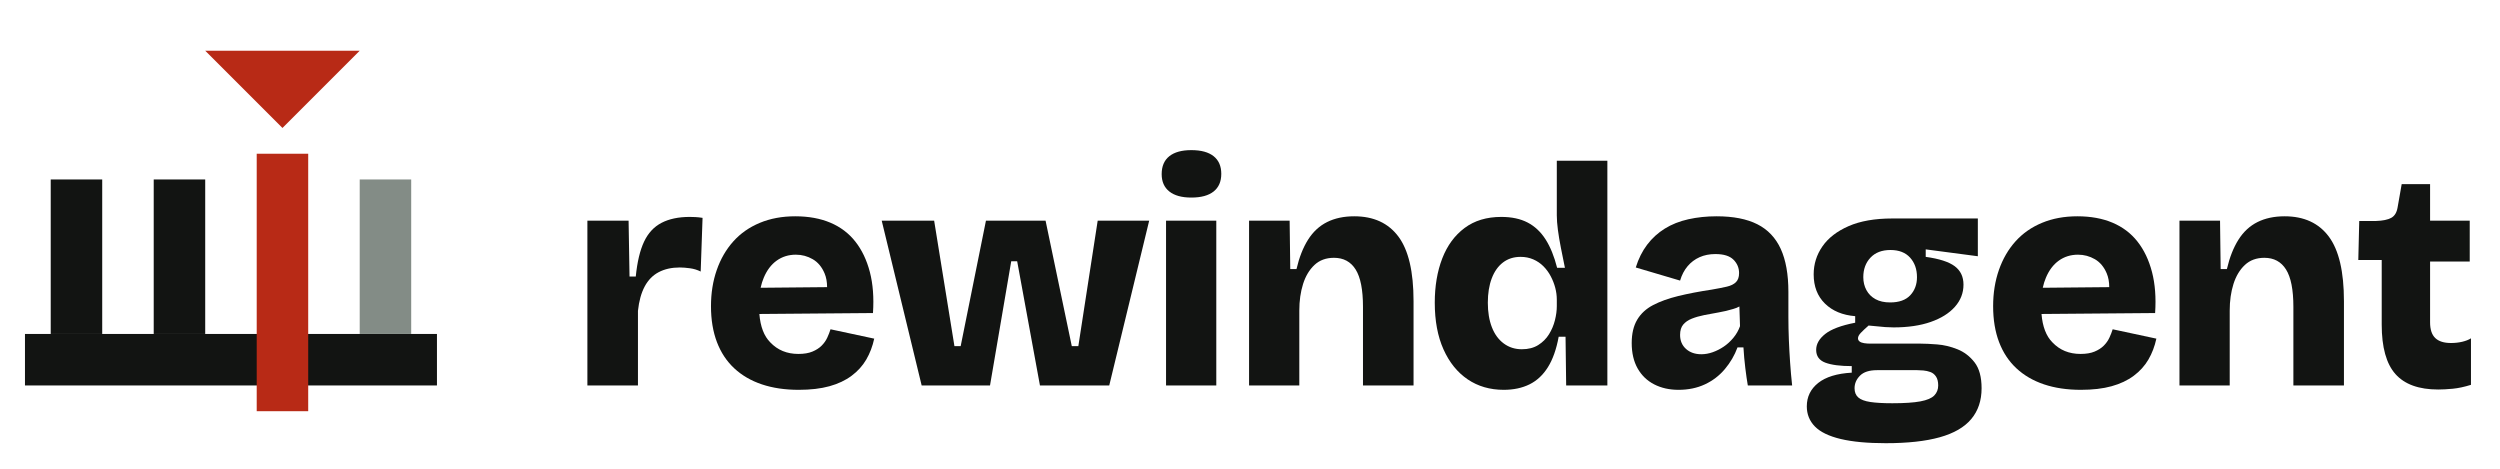
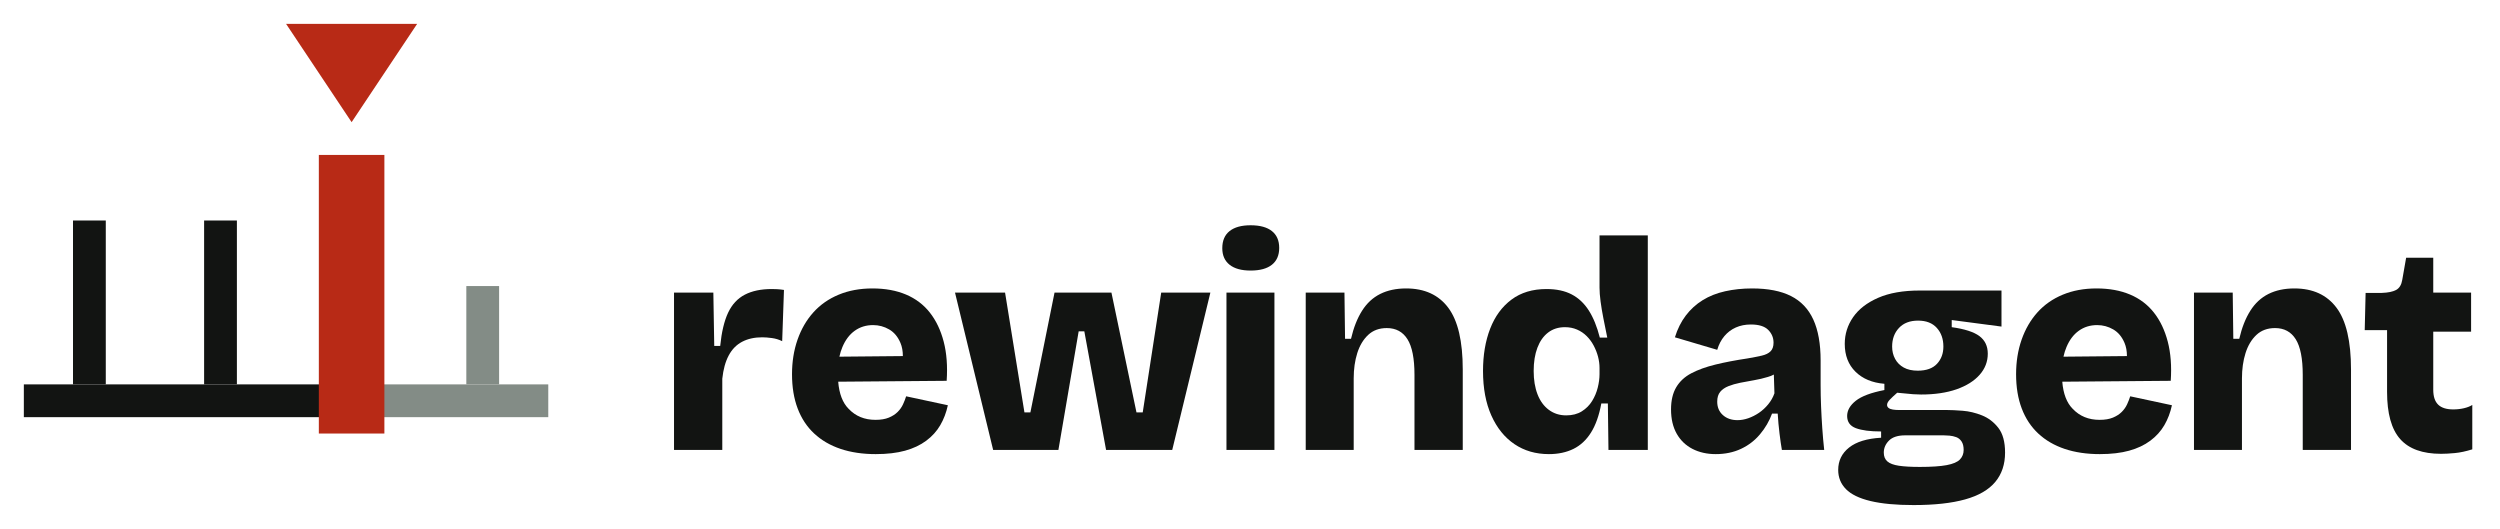
- <svg xmlns="http://www.w3.org/2000/svg" viewBox="0 0 801 150" width="801" height="150" role="img">
-   <g transform="translate(8.000 8.000) scale(8.25)">
-     <rect x="0" y="12" width="16" height="2" fill="#121412" />
-     <rect x="1" y="6" width="2" height="6" fill="#121412" />
-     <rect x="5" y="6" width="2" height="6" fill="#121412" />
-     <rect x="13" y="6" width="2" height="6" fill="#838C86" />
-     <path d="M7 1H13L10 4ZM9 5H11V15H9Z" fill="#B82A16" />
+ <svg xmlns="http://www.w3.org/2000/svg" viewBox="0 0 839 177.5" width="839" height="177.5" role="img">
+   <g transform="translate(8.000 -3.000) scale(11)">
+     <rect x="0" y="12" width="10" height="1" fill="#121412" />
+     <rect x="10" y="12" width="6" height="1" fill="#838C86" />
+     <rect x="1.5" y="7" width="1" height="5" fill="#121412" />
+     <rect x="5.5" y="7" width="1" height="5" fill="#121412" />
+     <rect x="13.5" y="9" width="1" height="3" fill="#838C86" />
+     <path d="M8 1H12L10 4ZM9 5H11V13.5H9Z" fill="#B82A16" />
  </g>
  <g fill="#121412">
-     <path transform="translate(182.000 123.500) scale(0.1 -0.1)" d="M62 0V528H194L197 349H217Q224 419 243.5 460.5Q263 502 299.5 521.0Q336 540 390 540Q398 540 408.0 539.5Q418 539 431 537L425 365Q409 373 390.5 375.5Q372 378 358 378Q319 378 290.5 363.0Q262 348 245.5 317.0Q229 286 224 239V0Z" />
-     <path transform="translate(224.600 123.500) scale(0.1 -0.1)" d="M313 -14Q247 -14 195.0 3.5Q143 21 106.5 55.0Q70 89 51.0 139.0Q32 189 32 254Q32 317 50.5 370.0Q69 423 103.5 461.5Q138 500 188.5 521.0Q239 542 302 542Q366 542 414.5 521.5Q463 501 494.5 461.0Q526 421 541.0 363.5Q556 306 551 232L187 229Q192 168 222 138Q257 101 312 101Q339 101 357.0 108.5Q375 116 386.5 127.5Q398 139 404.5 153.0Q411 167 415 180L555 150Q547 113 529.5 83.0Q512 53 482.5 31.0Q453 9 411.5 -2.5Q370 -14 313 -14ZM191 313 404 315Q404 340 396 359Q383 390 358.0 404.5Q333 419 304 419Q269 419 242.5 400.0Q216 381 201 345Q195 331 191 313Z" />
-     <path transform="translate(281.300 123.500) scale(0.1 -0.1)" d="M140 0 12 528H180L245 126H265L346 528H537L621 126H642L704 528H869L741 0H519L446 398H427L359 0Z" />
-     <path transform="translate(367.400 123.500) scale(0.1 -0.1)" d="M62 0V528H223V0ZM143 602Q97 602 72.5 621.5Q48 641 48 677Q48 715 72.5 734.5Q97 754 143 754Q190 754 214.5 734.5Q239 715 239 678Q239 641 214.5 621.5Q190 602 143 602Z" />
-     <path transform="translate(394.000 123.500) scale(0.1 -0.1)" d="M62 0V528H192L194 373H214Q227 429 251.0 467.0Q275 505 312.0 523.5Q349 542 399 542Q492 542 540.5 477.0Q589 412 589 270V0H427V252Q427 334 403.5 371.5Q380 409 334 409Q296 409 271.5 386.0Q247 363 235.0 325.0Q223 287 223 240V0Z" />
-     <path transform="translate(456.300 123.500) scale(0.1 -0.1)" d="M255 -14Q189 -14 139.5 19.5Q90 53 62.0 115.5Q34 178 34 265Q34 345 58.0 407.0Q82 469 129.5 504.5Q177 540 247 540Q297 540 331.5 522.0Q366 504 389.0 468.0Q412 432 426 377H451Q444 411 438.0 441.5Q432 472 428.5 498.5Q425 525 425 545V720H587V0H455L453 156H431Q420 96 396.5 58.5Q373 21 337.5 3.5Q302 -14 255 -14ZM313 116Q344 116 365.5 129.5Q387 143 400.0 164.0Q413 185 419.0 209.0Q425 233 425 254V275Q425 294 420.0 313.0Q415 332 405.5 350.0Q396 368 382.0 382.0Q368 396 349.5 404.0Q331 412 309 412Q276 412 252.5 394.0Q229 376 216.5 343.0Q204 310 204.0 265.0Q204 220 217.0 186.5Q230 153 255.0 134.5Q280 116 313 116Z" />
-     <path transform="translate(519.200 123.500) scale(0.1 -0.1)" d="M186 -14Q142 -14 108.0 3.5Q74 21 55.0 54.5Q36 88 36 136Q36 181 53.5 210.5Q71 240 104.5 257.5Q138 275 185.0 286.5Q232 298 292 307Q321 312 340.5 316.5Q360 321 370.0 331.0Q380 341 380 360Q380 385 362.0 403.0Q344 421 304 421Q276 421 253.5 411.0Q231 401 215.0 382.0Q199 363 191 336L49 378Q62 420 85.5 451.0Q109 482 142.0 502.5Q175 523 217.5 532.5Q260 542 308 542Q388 542 438.5 516.5Q489 491 513.5 437.5Q538 384 538 300V219Q538 183 539.5 146.5Q541 110 543.5 73.5Q546 37 550 0H408Q404 23 400.0 55.5Q396 88 394 122H375Q361 84 334.5 52.5Q308 21 270.5 3.5Q233 -14 186 -14ZM259 100Q277 100 295.5 106.5Q314 113 331.0 124.5Q348 136 362.0 153.0Q376 170 383 190L381 253Q372 248 361 245Q338 238 314.5 234.0Q291 230 268.5 225.5Q246 221 228.5 214.0Q211 207 201.0 195.0Q191 183 191 162Q191 134 210.0 117.0Q229 100 259 100Z" />
-     <path transform="translate(576.700 123.500) scale(0.1 -0.1)" d="M275 -185Q187 -185 130.5 -171.5Q74 -158 48.0 -131.5Q22 -105 22 -67Q22 -21 58.5 8.0Q95 37 166 41V62Q111 62 81.5 73.0Q52 84 52 114Q52 142 81.0 165.0Q110 188 177 201V222Q116 227 80.0 262.5Q44 298 44 356Q44 405 72.0 445.5Q100 486 156.0 510.5Q212 535 296 535H570V414L403 436V412Q468 403 496.0 382.0Q524 361 524 323Q524 283 496.5 252.0Q469 221 419.0 203.5Q369 186 300 186Q288 186 273.5 187.0Q259 188 220 192Q204 178 195.0 168.5Q186 159 186 151Q186 145 191.0 141.0Q196 137 205.5 135.5Q215 134 226 134H387Q407 134 439.5 131.5Q472 129 504.5 116.0Q537 103 559.5 74.0Q582 45 582 -9Q582 -68 549.0 -107.5Q516 -147 448.0 -166.0Q380 -185 275 -185ZM296 -57Q354 -57 386.0 -51.0Q418 -45 430.5 -32.0Q443 -19 443 0Q443 18 436.0 28.5Q429 39 418.0 43.0Q407 47 395.5 48.0Q384 49 376 49H247Q210 49 192.5 31.5Q175 14 175 -9Q175 -28 187.0 -38.5Q199 -49 225.5 -53.0Q252 -57 296 -57ZM289 266Q332 266 353.5 289.0Q375 312 375 347Q375 385 353.0 409.5Q331 434 290 434Q249 434 226.0 409.5Q203 385 203 347Q203 324 213.0 305.5Q223 287 242.0 276.5Q261 266 289 266Z" />
-     <path transform="translate(635.400 123.500) scale(0.1 -0.1)" d="M313 -14Q247 -14 195.0 3.5Q143 21 106.5 55.0Q70 89 51.0 139.0Q32 189 32 254Q32 317 50.5 370.0Q69 423 103.5 461.5Q138 500 188.5 521.0Q239 542 302 542Q366 542 414.5 521.5Q463 501 494.5 461.0Q526 421 541.0 363.5Q556 306 551 232L187 229Q192 168 222 138Q257 101 312 101Q339 101 357.0 108.5Q375 116 386.5 127.5Q398 139 404.5 153.0Q411 167 415 180L555 150Q547 113 529.5 83.0Q512 53 482.5 31.0Q453 9 411.5 -2.5Q370 -14 313 -14ZM191 313 404 315Q404 340 396 359Q383 390 358.0 404.5Q333 419 304 419Q269 419 242.5 400.0Q216 381 201 345Q195 331 191 313Z" />
-     <path transform="translate(692.100 123.500) scale(0.1 -0.1)" d="M62 0V528H192L194 373H214Q227 429 251.0 467.0Q275 505 312.0 523.5Q349 542 399 542Q492 542 540.5 477.0Q589 412 589 270V0H427V252Q427 334 403.5 371.5Q380 409 334 409Q296 409 271.5 386.0Q247 363 235.0 325.0Q223 287 223 240V0Z" />
-     <path transform="translate(754.400 123.500) scale(0.1 -0.1)" d="M268 -13Q175 -13 131.0 36.5Q87 86 87 195V402H12L15 527H69Q101 528 117.5 537.0Q134 546 138 571L151 645H242V528H369V397H242V202Q242 168 258.5 152.0Q275 136 309 136Q328 136 345.0 140.0Q362 144 373 151V2Q341 -8 314.5 -10.5Q288 -13 268 -13Z" />
+     <path transform="translate(220.000 151.000) scale(0.1 -0.1)" d="M62 0V528H194L197 349H217Q224 419 243.5 460.5Q263 502 299.5 521.0Q336 540 390 540Q398 540 408.0 539.5Q418 539 431 537L425 365Q409 373 390.5 375.5Q372 378 358 378Q319 378 290.5 363.0Q262 348 245.5 317.0Q229 286 224 239V0Z" />
+     <path transform="translate(262.600 151.000) scale(0.1 -0.1)" d="M313 -14Q247 -14 195.0 3.5Q143 21 106.5 55.0Q70 89 51.0 139.0Q32 189 32 254Q32 317 50.5 370.0Q69 423 103.5 461.5Q138 500 188.5 521.0Q239 542 302 542Q366 542 414.5 521.5Q463 501 494.5 461.0Q526 421 541.0 363.5Q556 306 551 232L187 229Q192 168 222 138Q257 101 312 101Q339 101 357.0 108.5Q375 116 386.5 127.5Q398 139 404.5 153.0Q411 167 415 180L555 150Q547 113 529.5 83.0Q512 53 482.5 31.0Q453 9 411.5 -2.5Q370 -14 313 -14ZM191 313 404 315Q404 340 396 359Q383 390 358.0 404.5Q333 419 304 419Q269 419 242.5 400.0Q216 381 201 345Q195 331 191 313Z" />
+     <path transform="translate(319.300 151.000) scale(0.1 -0.1)" d="M140 0 12 528H180L245 126H265L346 528H537L621 126H642L704 528H869L741 0H519L446 398H427L359 0Z" />
+     <path transform="translate(405.400 151.000) scale(0.1 -0.1)" d="M62 0V528H223V0ZM143 602Q97 602 72.5 621.5Q48 641 48 677Q48 715 72.5 734.5Q97 754 143 754Q190 754 214.5 734.5Q239 715 239 678Q239 641 214.5 621.5Q190 602 143 602Z" />
+     <path transform="translate(432.000 151.000) scale(0.1 -0.1)" d="M62 0V528H192L194 373H214Q227 429 251.0 467.0Q275 505 312.0 523.5Q349 542 399 542Q492 542 540.5 477.0Q589 412 589 270V0H427V252Q427 334 403.5 371.5Q380 409 334 409Q296 409 271.5 386.0Q247 363 235.0 325.0Q223 287 223 240V0Z" />
+     <path transform="translate(494.300 151.000) scale(0.1 -0.1)" d="M255 -14Q189 -14 139.5 19.5Q90 53 62.0 115.5Q34 178 34 265Q34 345 58.0 407.0Q82 469 129.5 504.5Q177 540 247 540Q297 540 331.5 522.0Q366 504 389.0 468.0Q412 432 426 377H451Q444 411 438.0 441.5Q432 472 428.5 498.5Q425 525 425 545V720H587V0H455L453 156H431Q420 96 396.5 58.5Q373 21 337.5 3.5Q302 -14 255 -14ZM313 116Q344 116 365.5 129.5Q387 143 400.0 164.0Q413 185 419.0 209.0Q425 233 425 254V275Q425 294 420.0 313.0Q415 332 405.5 350.0Q396 368 382.0 382.0Q368 396 349.5 404.0Q331 412 309 412Q276 412 252.5 394.0Q229 376 216.5 343.0Q204 310 204.0 265.0Q204 220 217.0 186.5Q230 153 255.0 134.5Q280 116 313 116Z" />
+     <path transform="translate(557.200 151.000) scale(0.1 -0.1)" d="M186 -14Q142 -14 108.0 3.5Q74 21 55.0 54.5Q36 88 36 136Q36 181 53.5 210.5Q71 240 104.5 257.5Q138 275 185.0 286.5Q232 298 292 307Q321 312 340.5 316.5Q360 321 370.0 331.0Q380 341 380 360Q380 385 362.0 403.0Q344 421 304 421Q276 421 253.5 411.0Q231 401 215.0 382.0Q199 363 191 336L49 378Q62 420 85.5 451.0Q109 482 142.0 502.5Q175 523 217.5 532.5Q260 542 308 542Q388 542 438.5 516.5Q489 491 513.5 437.5Q538 384 538 300V219Q538 183 539.5 146.5Q541 110 543.5 73.5Q546 37 550 0H408Q404 23 400.0 55.5Q396 88 394 122H375Q361 84 334.5 52.5Q308 21 270.5 3.5Q233 -14 186 -14ZM259 100Q277 100 295.5 106.5Q314 113 331.0 124.5Q348 136 362.0 153.0Q376 170 383 190L381 253Q372 248 361 245Q338 238 314.5 234.0Q291 230 268.5 225.5Q246 221 228.5 214.0Q211 207 201.0 195.0Q191 183 191 162Q191 134 210.0 117.0Q229 100 259 100Z" />
+     <path transform="translate(614.700 151.000) scale(0.1 -0.1)" d="M275 -185Q187 -185 130.5 -171.5Q74 -158 48.0 -131.5Q22 -105 22 -67Q22 -21 58.5 8.0Q95 37 166 41V62Q111 62 81.5 73.0Q52 84 52 114Q52 142 81.0 165.0Q110 188 177 201V222Q116 227 80.0 262.5Q44 298 44 356Q44 405 72.0 445.5Q100 486 156.0 510.5Q212 535 296 535H570V414L403 436V412Q468 403 496.0 382.0Q524 361 524 323Q524 283 496.5 252.0Q469 221 419.0 203.5Q369 186 300 186Q288 186 273.5 187.0Q259 188 220 192Q204 178 195.0 168.5Q186 159 186 151Q186 145 191.0 141.0Q196 137 205.5 135.5Q215 134 226 134H387Q407 134 439.5 131.5Q472 129 504.5 116.0Q537 103 559.5 74.0Q582 45 582 -9Q582 -68 549.0 -107.5Q516 -147 448.0 -166.0Q380 -185 275 -185ZM296 -57Q354 -57 386.0 -51.0Q418 -45 430.5 -32.0Q443 -19 443 0Q443 18 436.0 28.5Q429 39 418.0 43.0Q407 47 395.5 48.0Q384 49 376 49H247Q210 49 192.5 31.5Q175 14 175 -9Q175 -28 187.0 -38.5Q199 -49 225.5 -53.0Q252 -57 296 -57ZM289 266Q332 266 353.5 289.0Q375 312 375 347Q375 385 353.0 409.5Q331 434 290 434Q249 434 226.0 409.5Q203 385 203 347Q203 324 213.0 305.5Q223 287 242.0 276.5Q261 266 289 266Z" />
+     <path transform="translate(673.400 151.000) scale(0.1 -0.1)" d="M313 -14Q247 -14 195.0 3.5Q143 21 106.5 55.0Q70 89 51.0 139.0Q32 189 32 254Q32 317 50.5 370.0Q69 423 103.5 461.5Q138 500 188.5 521.0Q239 542 302 542Q366 542 414.5 521.5Q463 501 494.5 461.0Q526 421 541.0 363.5Q556 306 551 232L187 229Q192 168 222 138Q257 101 312 101Q339 101 357.0 108.5Q375 116 386.5 127.5Q398 139 404.5 153.0Q411 167 415 180L555 150Q547 113 529.5 83.0Q512 53 482.5 31.0Q453 9 411.5 -2.5Q370 -14 313 -14ZM191 313 404 315Q404 340 396 359Q383 390 358.0 404.5Q333 419 304 419Q269 419 242.5 400.0Q216 381 201 345Q195 331 191 313Z" />
+     <path transform="translate(730.100 151.000) scale(0.1 -0.1)" d="M62 0V528H192L194 373H214Q227 429 251.0 467.0Q275 505 312.0 523.5Q349 542 399 542Q492 542 540.5 477.0Q589 412 589 270V0H427V252Q427 334 403.5 371.5Q380 409 334 409Q296 409 271.5 386.0Q247 363 235.0 325.0Q223 287 223 240V0Z" />
+     <path transform="translate(792.400 151.000) scale(0.1 -0.1)" d="M268 -13Q175 -13 131.0 36.5Q87 86 87 195V402H12L15 527H69Q101 528 117.5 537.0Q134 546 138 571L151 645H242V528H369V397H242V202Q242 168 258.5 152.0Q275 136 309 136Q328 136 345.0 140.0Q362 144 373 151V2Q341 -8 314.5 -10.5Q288 -13 268 -13Z" />
  </g>
</svg>
